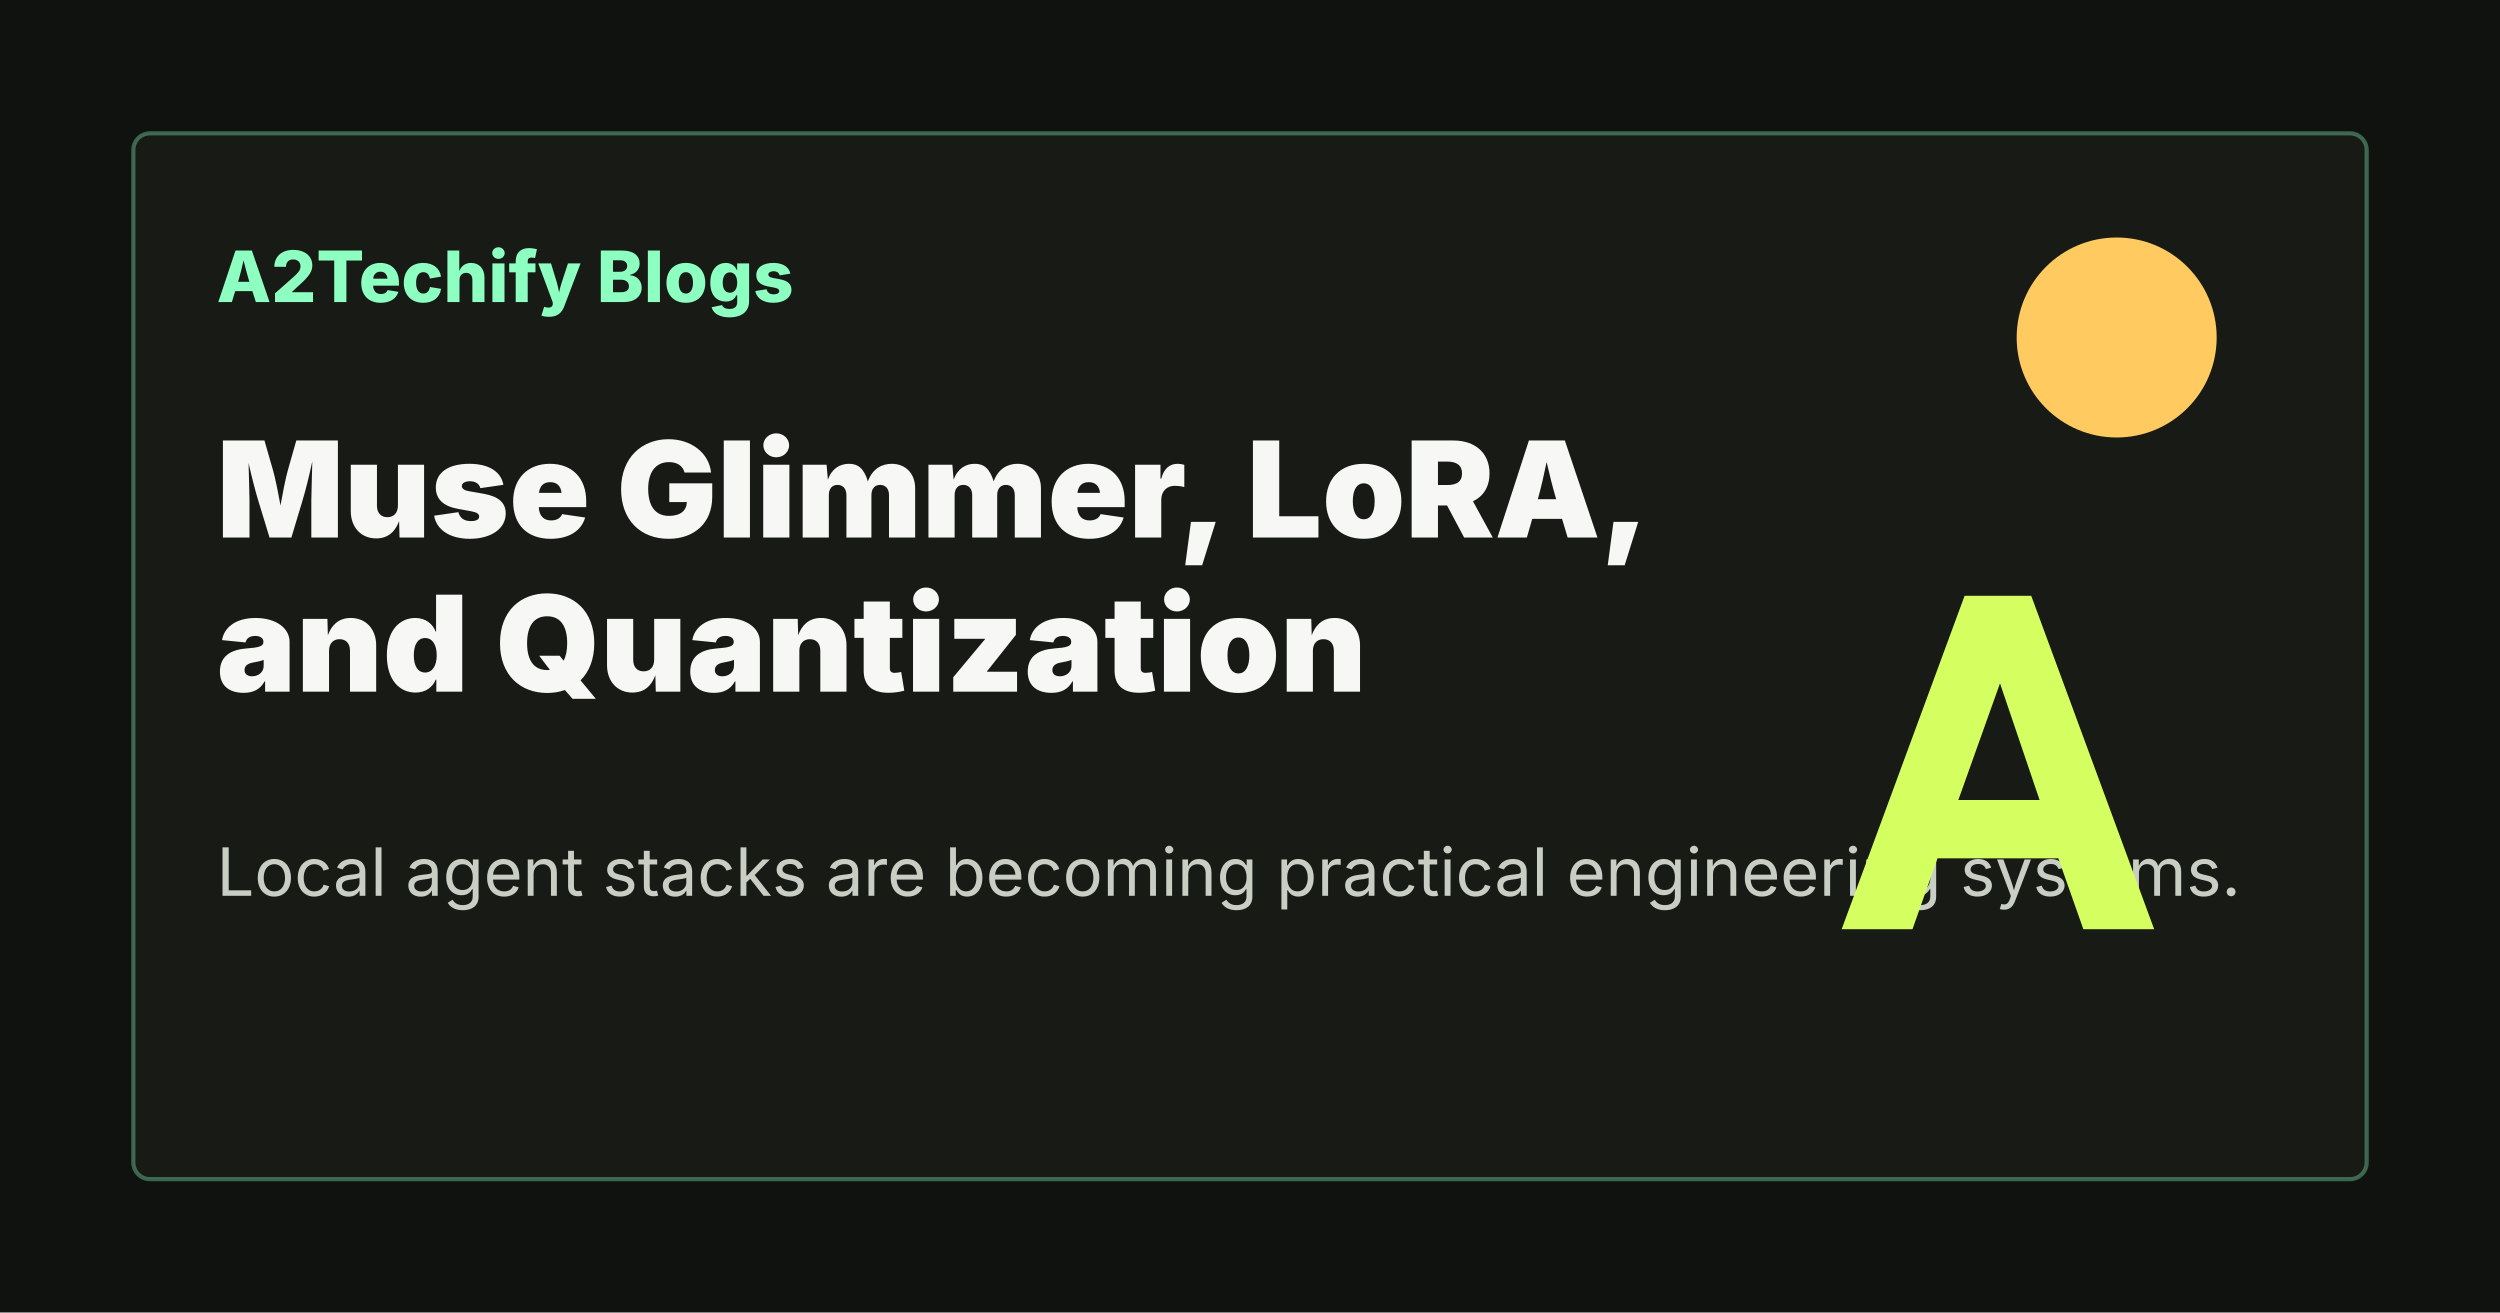
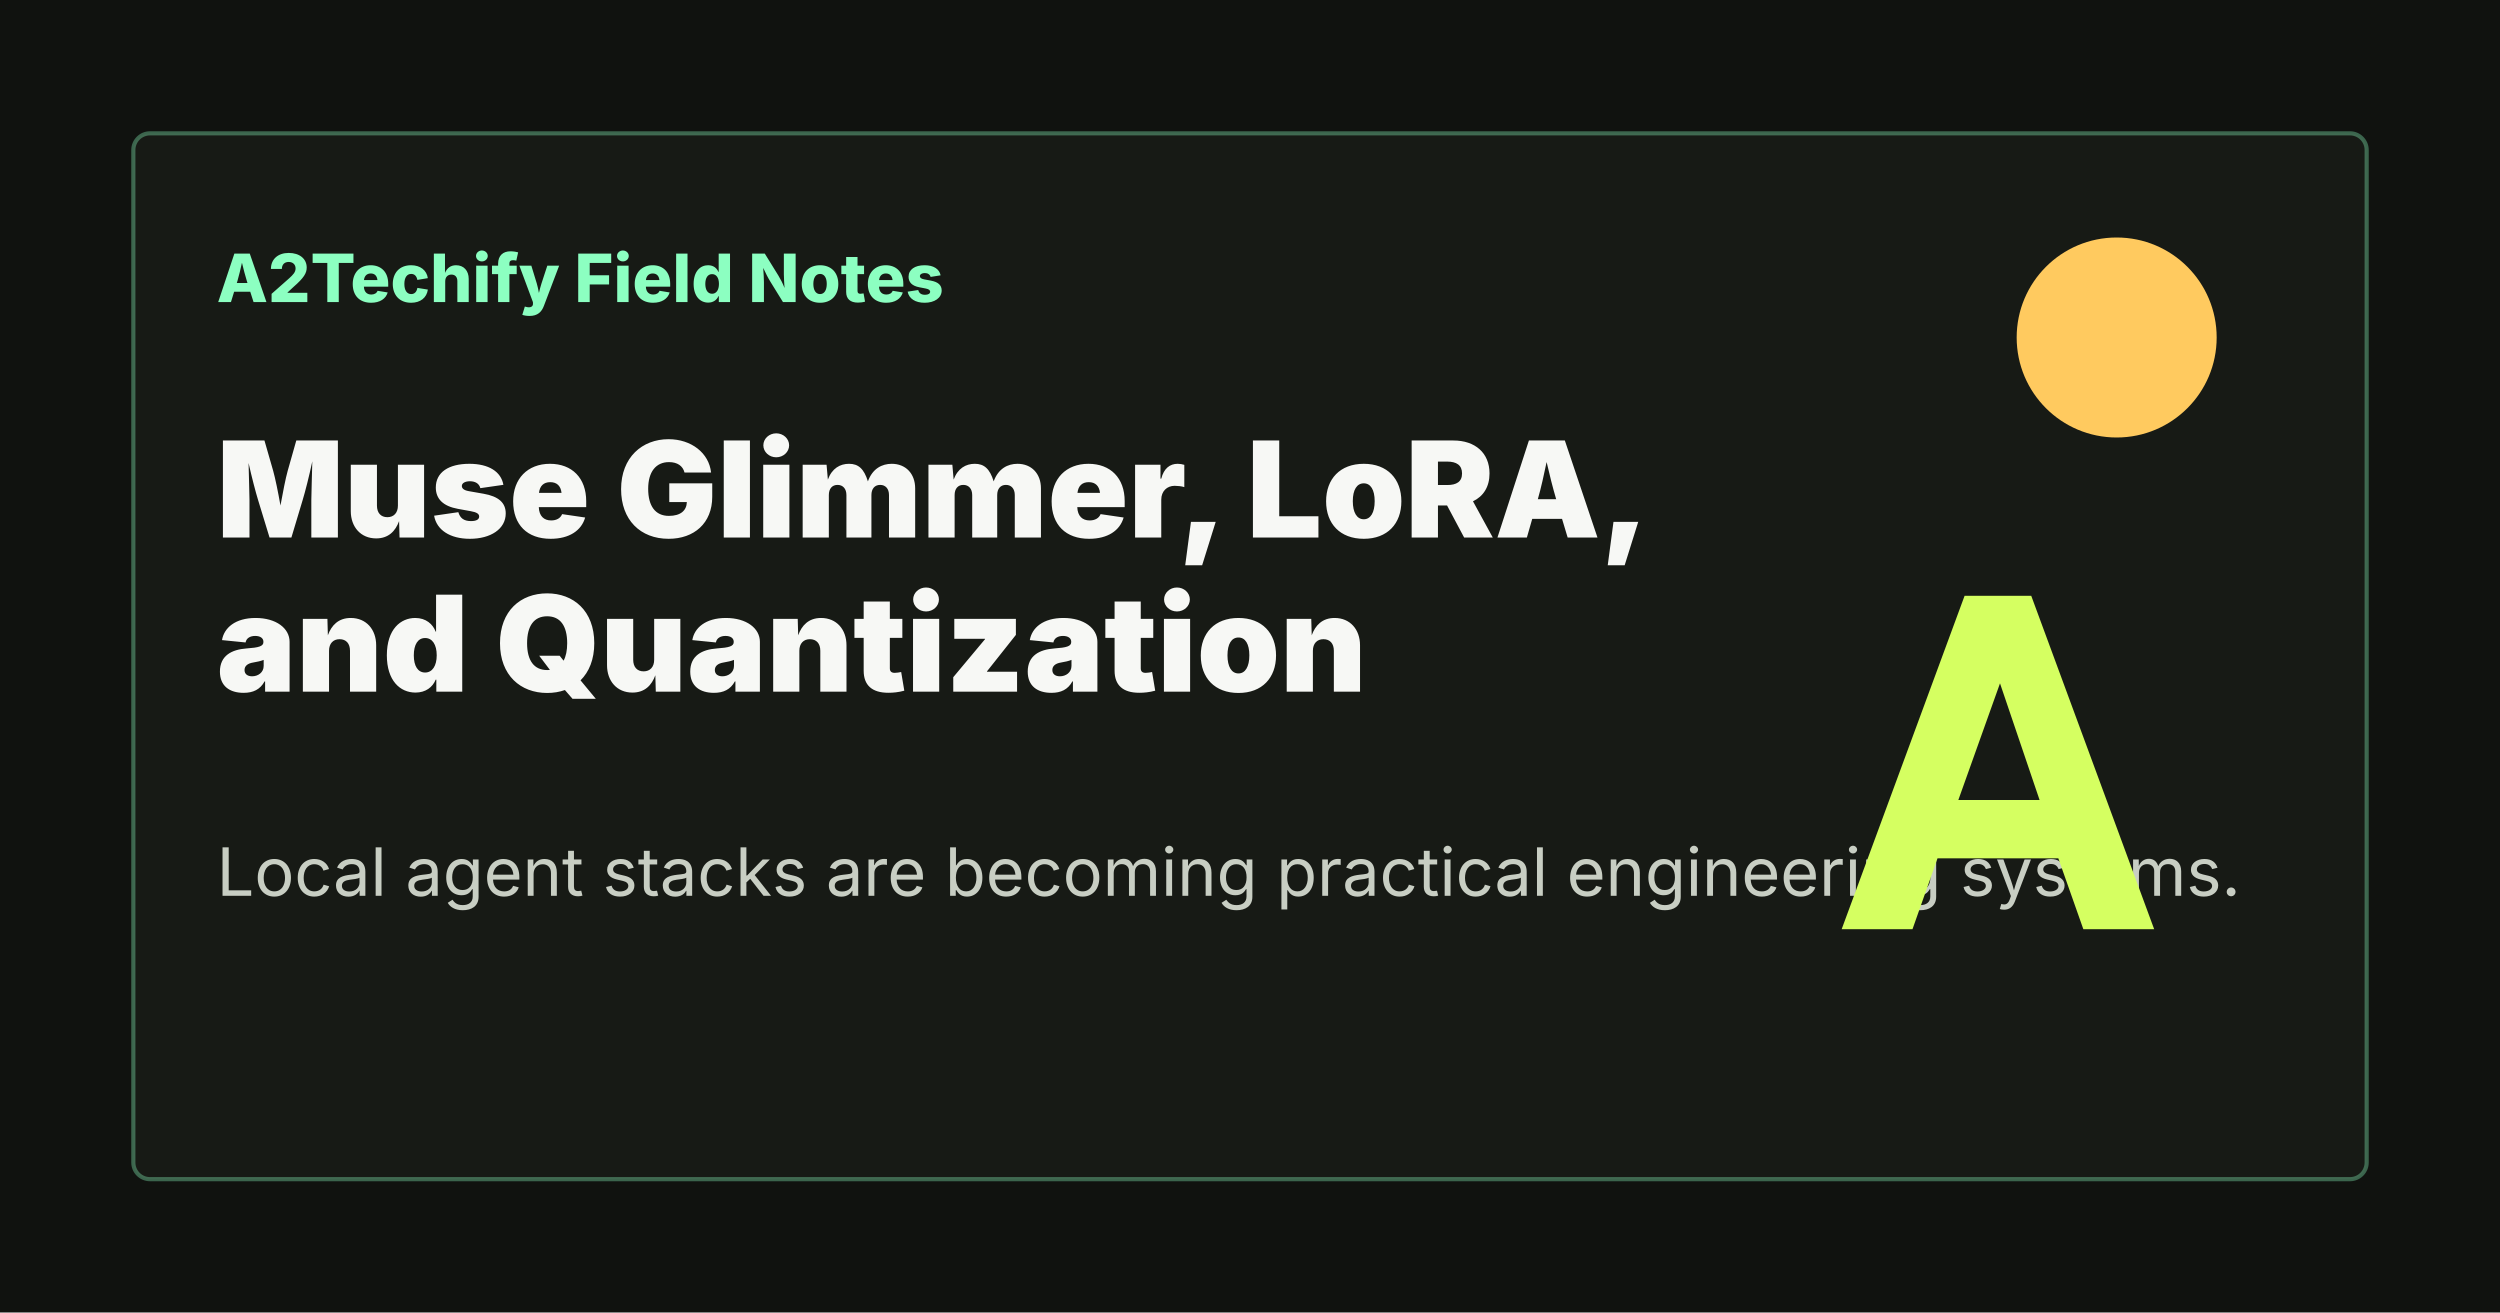
<svg xmlns="http://www.w3.org/2000/svg" width="1200" height="630" viewBox="0 0 1200 630" role="img" aria-labelledby="title desc">
  <rect width="1200" height="630" fill="#10120f" />
  <rect x="64" y="64" width="1072" height="502" rx="8" fill="#171a15" stroke="#8cffc1" stroke-opacity=".35" stroke-width="2" />
-   <text x="104" y="145" fill="#8cffc1" font-family="Inter, Arial, sans-serif" font-size="34" font-weight="800">A2Techify Blogs</text>
+   <text x="104" y="145" fill="#8cffc1" font-family="Inter, Arial, sans-serif" font-size="32" font-weight="800">A2Techify Field Notes</text>
  <text x="104" y="258" fill="#f7f8f5" font-family="Inter, Arial, sans-serif" font-size="64" font-weight="900">Muse Glimmer, LoRA,</text>
  <text x="104" y="332" fill="#f7f8f5" font-family="Inter, Arial, sans-serif" font-size="64" font-weight="900">and Quantization</text>
  <text x="104" y="430" fill="#c8cec3" font-family="Inter, Arial, sans-serif" font-size="32">Local agent stacks are becoming practical engineering systems.</text>
  <circle cx="1016" cy="162" r="48" fill="#ffca5f" />
  <path d="M884 446 943 286h32l59 160h-34l-12-34h-58l-12 34h-34Zm56-62h39l-19-56-20 56Z" fill="#d5ff61" />
</svg>
